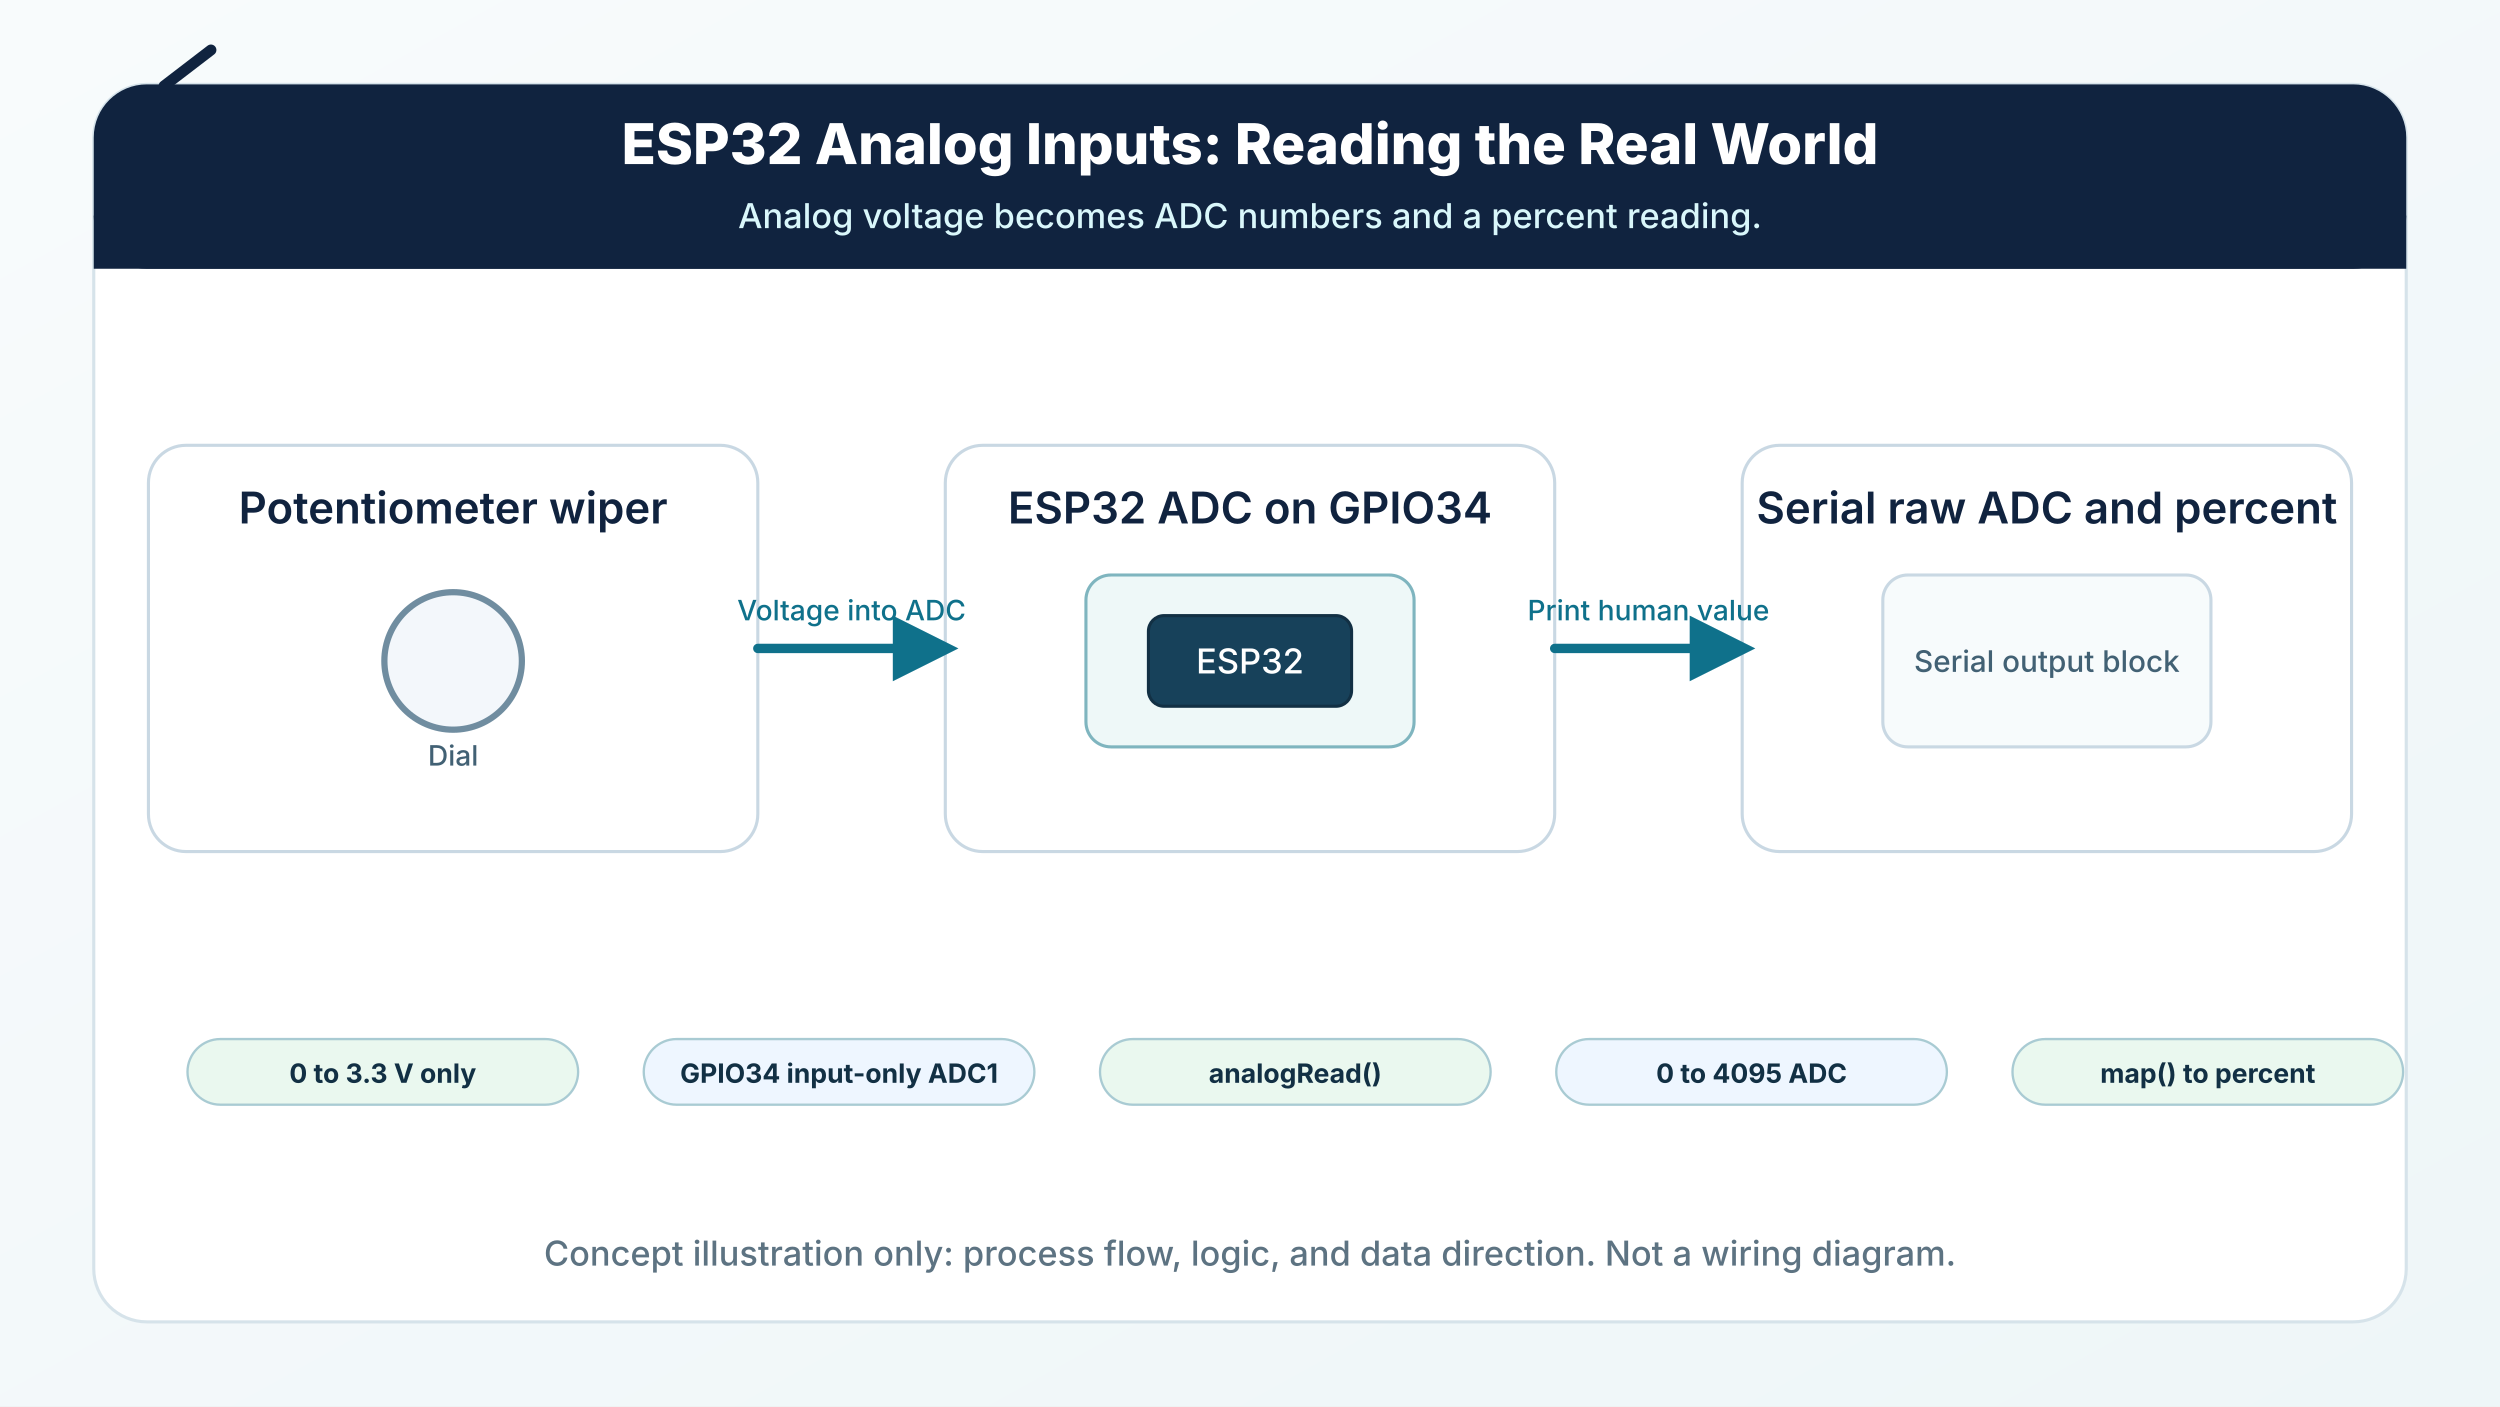
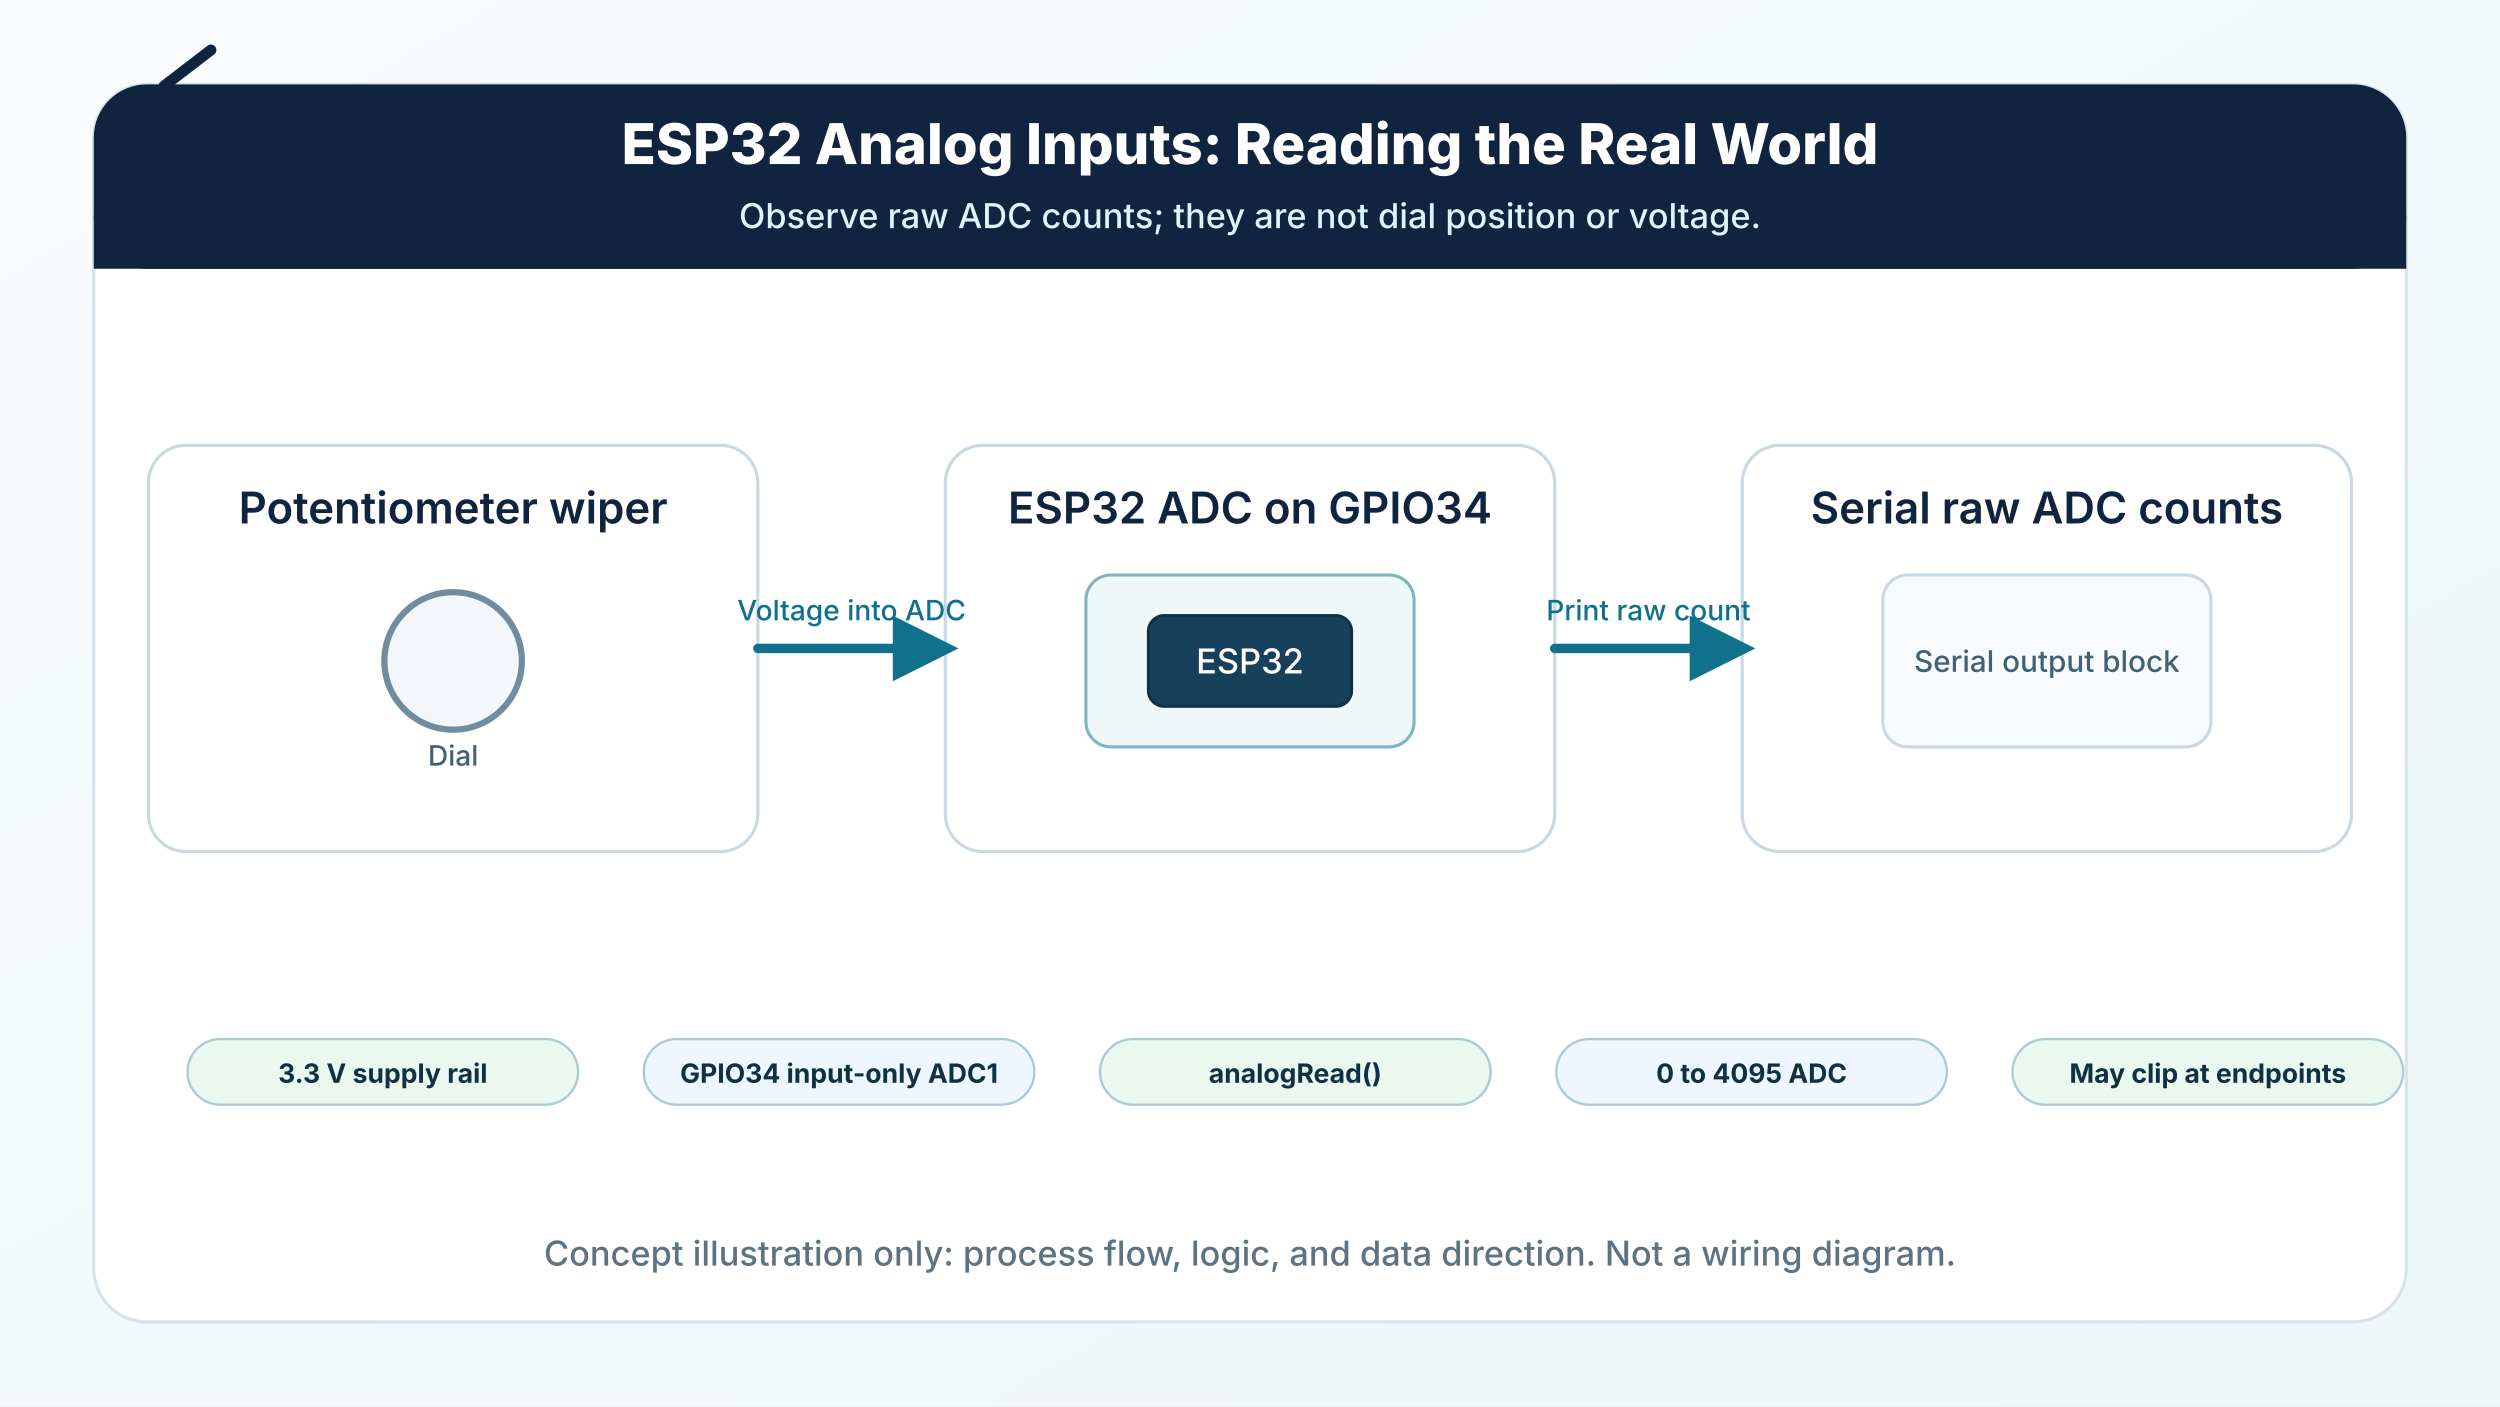
<svg xmlns="http://www.w3.org/2000/svg" width="1600" height="900" viewBox="0 0 1600 900" role="img" aria-labelledby="title desc">
  <defs>
    <marker id="arrow" viewBox="0 0 10 10" refX="8" refY="5" markerWidth="7" markerHeight="7" orient="auto-start-reverse">
      <path d="M 0 0 L 10 5 L 0 10 z" fill="#0f718b" />
    </marker>
    <linearGradient id="bg" x1="0" x2="1" y1="0" y2="1">
      <stop offset="0" stop-color="#f8fbfc" />
      <stop offset="1" stop-color="#eef6f8" />
    </linearGradient>
  </defs>
  <rect width="1600" height="900" fill="url(#bg)" />
  <rect x="60" y="54" width="1480" height="792" rx="34" fill="#ffffff" stroke="#d6e3ea" stroke-width="2" />
  <rect x="60" y="54" width="1480" height="118" rx="34" fill="#10233f" />
  <path d="M60 138 H1540 V172 H60 Z" fill="#10233f" />
  <text x="800" y="105" text-anchor="middle" font-family="Inter,Segoe UI,Arial,sans-serif" font-size="36" font-weight="800" fill="#ffffff">ESP32 Analog Inputs: Reading the Real World</text>
-   <text x="800" y="146" text-anchor="middle" font-family="Inter,Segoe UI,Arial,sans-serif" font-size="22" font-weight="500" fill="#d9f7fb">Analog voltage becomes ADC numbers and a percent reading.</text>
+   <text x="800" y="146" text-anchor="middle" font-family="Inter,Segoe UI,Arial,sans-serif" font-size="22" font-weight="500" fill="#d9f7fb">Observe raw ADC counts; they are not dial position or voltage.</text>
  <g>
    <rect x="95" y="285" width="390" height="260" rx="24" fill="#ffffff" stroke="#c9d8e3" stroke-width="2" />
    <text x="290" y="335" text-anchor="middle" font-family="Inter,Segoe UI,Arial,sans-serif" font-size="28" font-weight="600" fill="#10233f">Potentiometer wiper</text>
    <g>
      <circle cx="290" cy="423" r="44" fill="#f3f7fb" stroke="#708da0" stroke-width="4" />
      <path d="M105 55 L135 32" stroke="#10233f" stroke-width="7" stroke-linecap="round" />
      <text x="290" y="490" text-anchor="middle" font-family="Inter,Segoe UI,Arial,sans-serif" font-size="18" font-weight="500" fill="#426174">Dial</text>
    </g>
    <rect x="605" y="285" width="390" height="260" rx="24" fill="#ffffff" stroke="#c9d8e3" stroke-width="2" />
    <text x="800" y="335" text-anchor="middle" font-family="Inter,Segoe UI,Arial,sans-serif" font-size="28" font-weight="600" fill="#10233f">ESP32 ADC on GPIO34</text>
    <g>
      <rect x="695" y="368" width="210" height="110" rx="16" fill="#eef8f8" stroke="#7fb5bf" stroke-width="2" />
      <rect x="735" y="394" width="130" height="58" rx="10" fill="#17415a" stroke="#123044" stroke-width="2" />
      <text x="800" y="431" text-anchor="middle" font-family="Inter,Segoe UI,Arial,sans-serif" font-size="22" font-weight="500" fill="#ffffff">ESP32</text>
    </g>
    <rect x="1115" y="285" width="390" height="260" rx="24" fill="#ffffff" stroke="#c9d8e3" stroke-width="2" />
-     <text x="1310" y="335" text-anchor="middle" font-family="Inter,Segoe UI,Arial,sans-serif" font-size="28" font-weight="600" fill="#10233f">Serial raw ADC and percent</text>
+     <text x="1310" y="335" text-anchor="middle" font-family="Inter,Segoe UI,Arial,sans-serif" font-size="28" font-weight="600" fill="#10233f">Serial raw ADC counts</text>
    <g>
      <rect x="1205" y="368" width="210" height="110" rx="16" fill="#f7fbfc" stroke="#c9d8e3" stroke-width="2" />
      <text x="1310" y="430" text-anchor="middle" font-family="Inter,Segoe UI,Arial,sans-serif" font-size="19" font-weight="500" fill="#426174">Serial output block</text>
    </g>
    <path d="M 485 415 C 555 415, 535 415, 605 415" fill="none" stroke="#0f718b" stroke-width="6" stroke-linecap="round" marker-end="url(#arrow)" />
    <text x="545" y="397" text-anchor="middle" font-family="Inter,Segoe UI,Arial,sans-serif" font-size="18" font-weight="500" fill="#0f718b">Voltage into ADC</text>
    <path d="M 995 415 C 1065 415, 1045 415, 1115 415" fill="none" stroke="#0f718b" stroke-width="6" stroke-linecap="round" marker-end="url(#arrow)" />
-     <text x="1055" y="397" text-anchor="middle" font-family="Inter,Segoe UI,Arial,sans-serif" font-size="18" font-weight="500" fill="#0f718b">Print human value</text>
+     <text x="1055" y="397" text-anchor="middle" font-family="Inter,Segoe UI,Arial,sans-serif" font-size="18" font-weight="500" fill="#0f718b">Print raw count</text>
  </g>
  <g>
    <rect x="120" y="665" width="250" height="42" rx="21" fill="#eaf8ef" stroke="#a9cbd3" stroke-width="1.5" />
-     <text x="245" y="693" text-anchor="middle" font-family="Inter,Segoe UI,Arial,sans-serif" font-size="17" font-weight="700" fill="#123044">0 to 3.3 V only</text>
+     <text x="245" y="693" text-anchor="middle" font-family="Inter,Segoe UI,Arial,sans-serif" font-size="17" font-weight="700" fill="#123044">3.3 V supply rail</text>
  </g>
  <g>
    <rect x="412" y="665" width="250" height="42" rx="21" fill="#eef6ff" stroke="#a9cbd3" stroke-width="1.5" />
    <text x="537" y="693" text-anchor="middle" font-family="Inter,Segoe UI,Arial,sans-serif" font-size="17" font-weight="700" fill="#123044">GPIO34 input-only ADC1</text>
  </g>
  <g>
    <rect x="704" y="665" width="250" height="42" rx="21" fill="#eaf8ef" stroke="#a9cbd3" stroke-width="1.5" />
    <text x="829" y="693" text-anchor="middle" font-family="Inter,Segoe UI,Arial,sans-serif" font-size="17" font-weight="700" fill="#123044">analogRead()</text>
  </g>
  <g>
    <rect x="996" y="665" width="250" height="42" rx="21" fill="#eef6ff" stroke="#a9cbd3" stroke-width="1.5" />
    <text x="1121" y="693" text-anchor="middle" font-family="Inter,Segoe UI,Arial,sans-serif" font-size="17" font-weight="700" fill="#123044">0 to 4095 ADC</text>
  </g>
  <g>
    <rect x="1288" y="665" width="250" height="42" rx="21" fill="#eaf8ef" stroke="#a9cbd3" stroke-width="1.5" />
-     <text x="1413" y="693" text-anchor="middle" font-family="Inter,Segoe UI,Arial,sans-serif" font-size="17" font-weight="700" fill="#123044">map() to percent</text>
+     <text x="1413" y="693" text-anchor="middle" font-family="Inter,Segoe UI,Arial,sans-serif" font-size="17" font-weight="700" fill="#123044">May clip at endpoints</text>
  </g>
  <text x="800" y="810" text-anchor="middle" font-family="Inter,Segoe UI,Arial,sans-serif" font-size="22" font-weight="500" fill="#5d7382">Concept illustration only: process flow, logic, and data direction. Not a wiring diagram.</text>
</svg>
